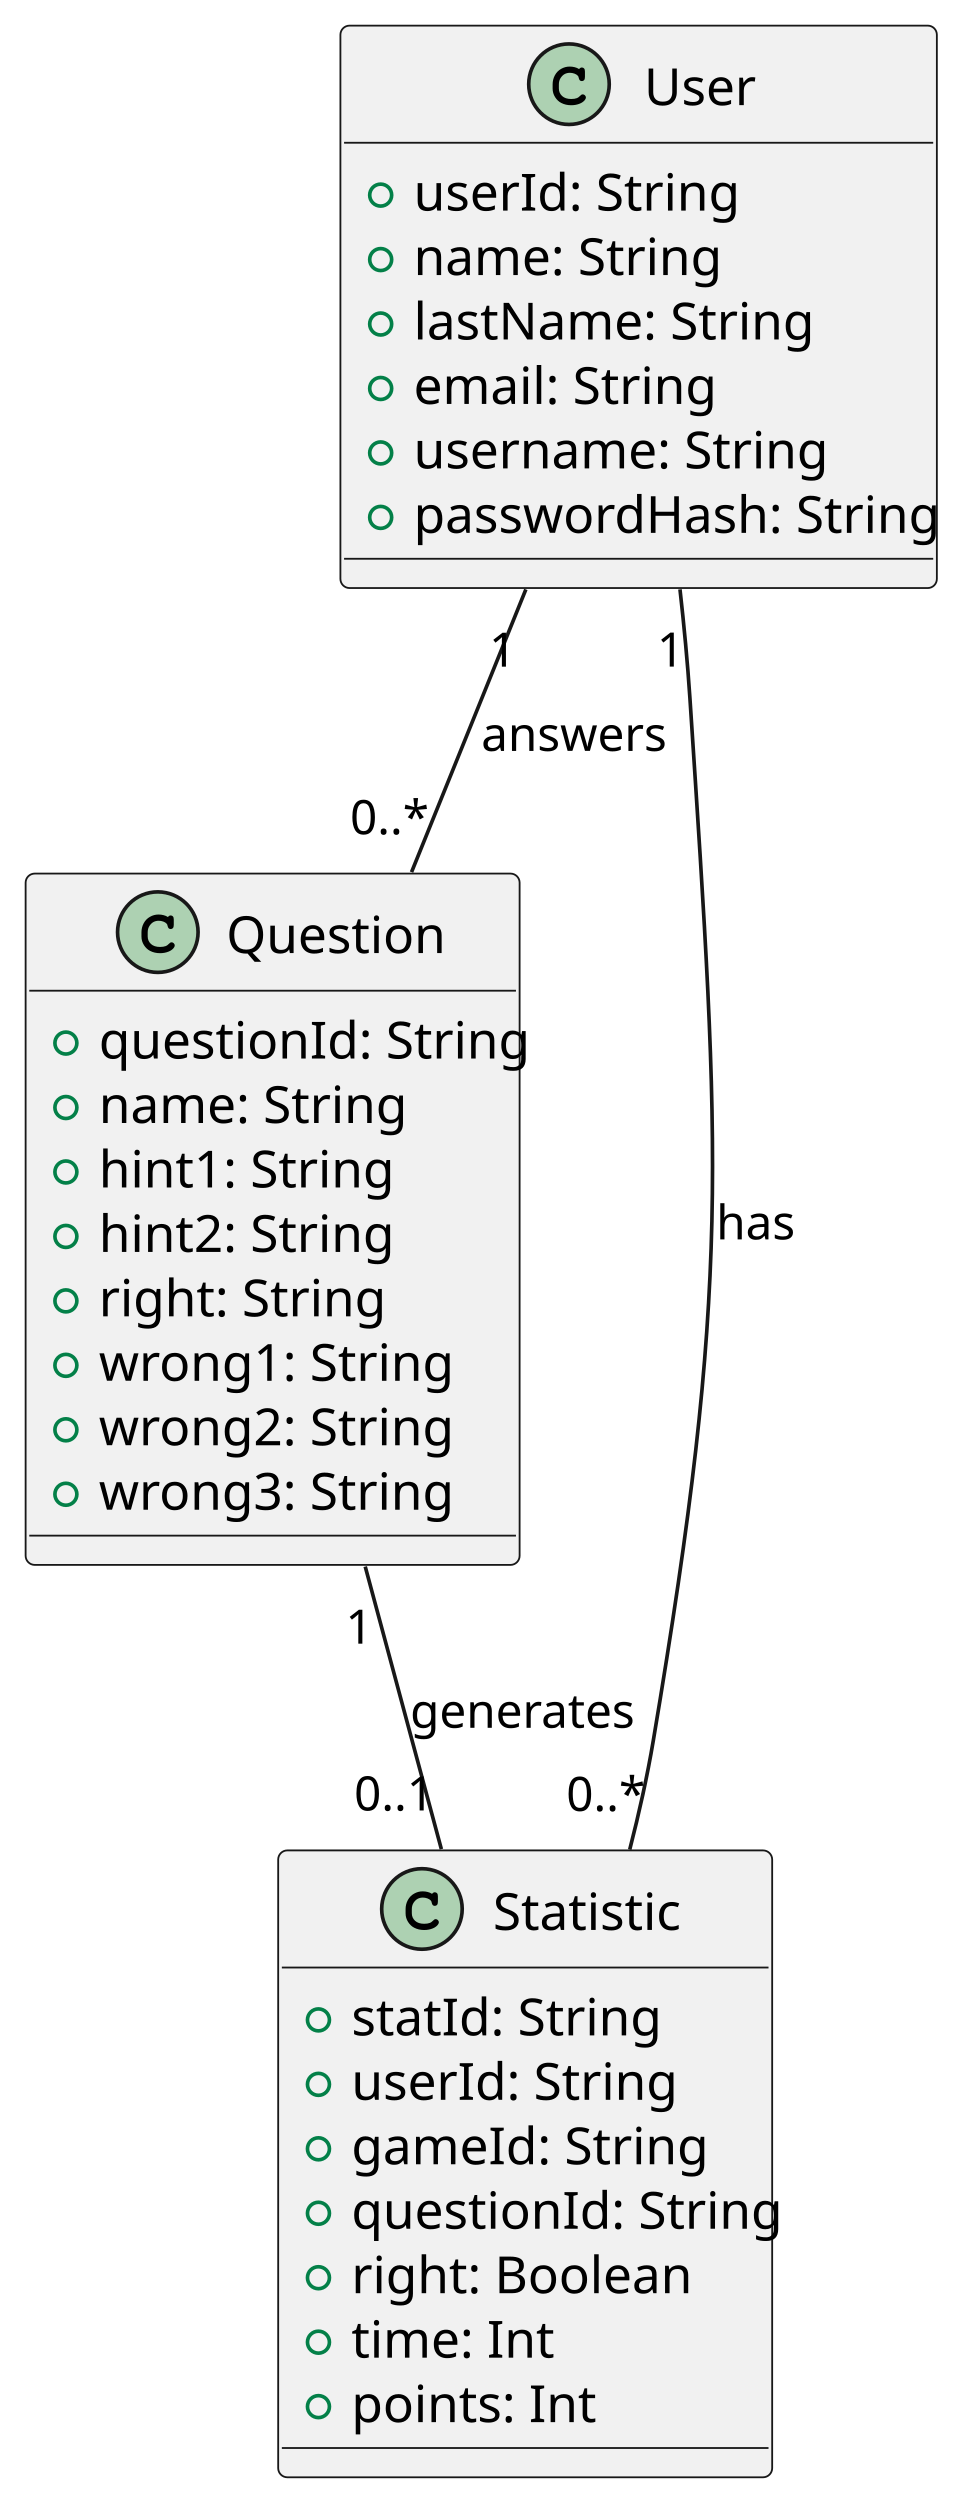
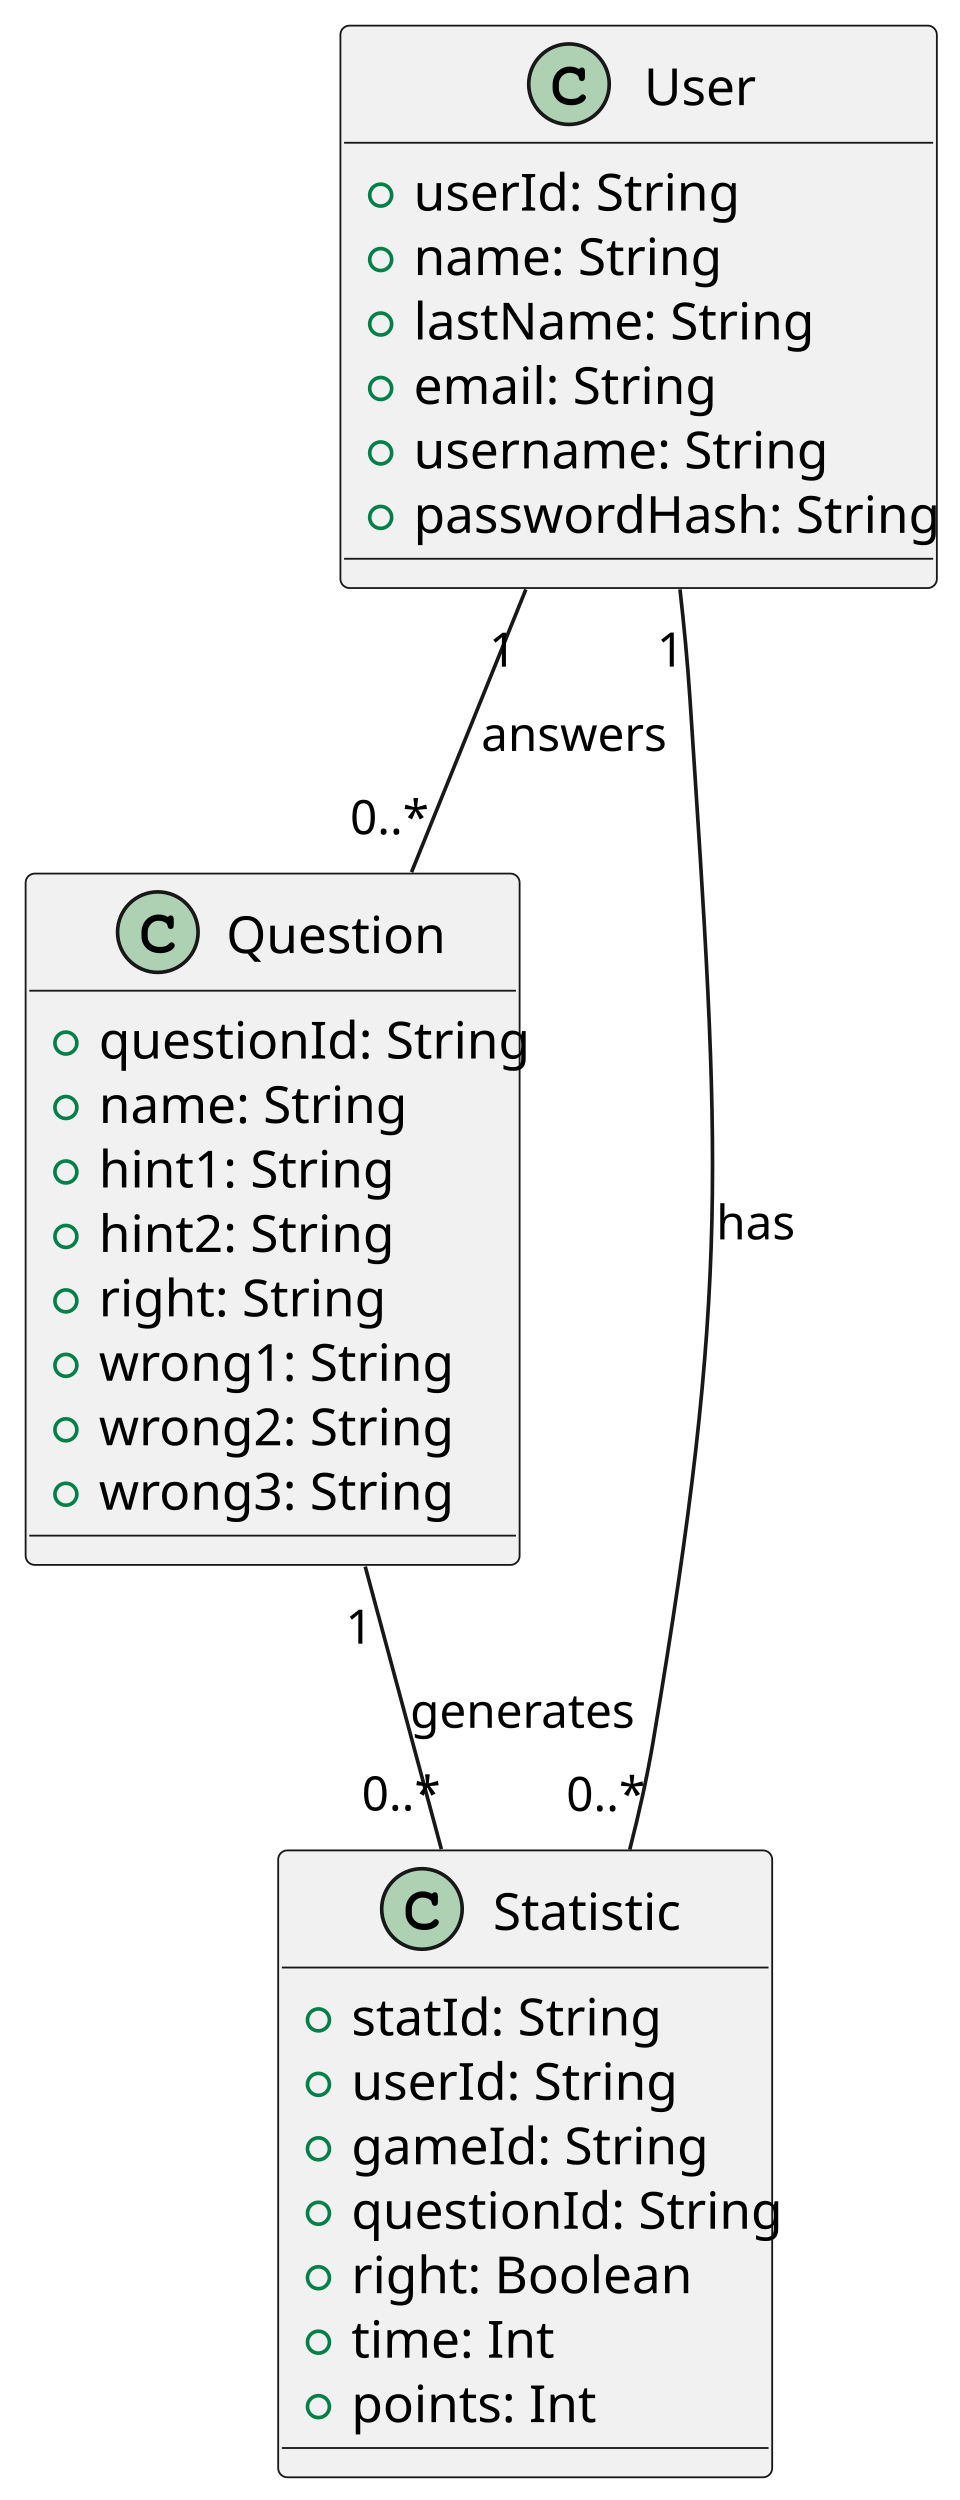
<svg xmlns="http://www.w3.org/2000/svg" contentStyleType="text/css" height="683px" preserveAspectRatio="none" style="width:262px;height:683px;background:#FFFFFF;" version="1.1" viewBox="0 0 262 683" width="262px" zoomAndPan="magnify">
  <defs />
  <g>
    <g id="elem_User">
      <rect codeLine="2" fill="#F1F1F1" height="153.656" id="User" rx="2.5" ry="2.5" style="stroke:#181818;stroke-width:0.5;" width="162.951" x="93" y="7" />
      <ellipse cx="155.446" cy="23" fill="#ADD1B2" rx="11" ry="11" style="stroke:#181818;stroke-width:1.0;" />
      <path d="M158.212,18.875 Q158.368,18.656 158.556,18.547 Q158.743,18.438 158.962,18.438 Q159.337,18.438 159.571,18.703 Q159.806,18.953 159.806,19.562 L159.806,21.016 Q159.806,21.625 159.571,21.891 Q159.337,22.156 158.962,22.156 Q158.618,22.156 158.415,21.953 Q158.212,21.766 158.102,21.25 Q158.056,20.891 157.868,20.703 Q157.54,20.328 156.931,20.109 Q156.321,19.891 155.696,19.891 Q154.931,19.891 154.29,20.219 Q153.665,20.547 153.165,21.297 Q152.681,22.047 152.681,23.078 L152.681,24.172 Q152.681,25.406 153.571,26.234 Q154.462,27.047 156.056,27.047 Q156.993,27.047 157.649,26.797 Q158.04,26.641 158.462,26.203 Q158.727,25.938 158.868,25.859 Q159.024,25.781 159.227,25.781 Q159.556,25.781 159.806,26.047 Q160.071,26.297 160.071,26.641 Q160.071,26.984 159.727,27.391 Q159.227,27.969 158.431,28.297 Q157.352,28.75 156.056,28.75 Q154.54,28.75 153.337,28.125 Q152.352,27.625 151.665,26.562 Q150.977,25.484 150.977,24.203 L150.977,23.047 Q150.977,21.719 151.587,20.578 Q152.212,19.422 153.306,18.812 Q154.399,18.188 155.634,18.188 Q156.368,18.188 157.009,18.359 Q157.665,18.516 158.212,18.875 Z " fill="#000000" />
      <text fill="#000000" font-family="sans-serif" font-size="14" lengthAdjust="spacing" textLength="29.559" x="175.946" y="28.729">User</text>
      <line style="stroke:#181818;stroke-width:0.5;" x1="94" x2="254.951" y1="39" y2="39" />
      <ellipse cx="104" cy="53.305" fill="none" rx="3" ry="3" style="stroke:#038048;stroke-width:1.0;" />
      <text fill="#000000" font-family="sans-serif" font-size="14" lengthAdjust="spacing" textLength="83.262" x="113" y="57.533">userId: String</text>
      <ellipse cx="104" cy="70.914" fill="none" rx="3" ry="3" style="stroke:#038048;stroke-width:1.0;" />
      <text fill="#000000" font-family="sans-serif" font-size="14" lengthAdjust="spacing" textLength="79.372" x="113" y="75.143">name: String</text>
      <ellipse cx="104" cy="88.523" fill="none" rx="3" ry="3" style="stroke:#038048;stroke-width:1.0;" />
      <text fill="#000000" font-family="sans-serif" font-size="14" lengthAdjust="spacing" textLength="103.482" x="113" y="92.752">lastName: String</text>
      <ellipse cx="104" cy="106.133" fill="none" rx="3" ry="3" style="stroke:#038048;stroke-width:1.0;" />
      <text fill="#000000" font-family="sans-serif" font-size="14" lengthAdjust="spacing" textLength="77.807" x="113" y="110.361">email: String</text>
      <ellipse cx="104" cy="123.742" fill="none" rx="3" ry="3" style="stroke:#038048;stroke-width:1.0;" />
      <text fill="#000000" font-family="sans-serif" font-size="14" lengthAdjust="spacing" textLength="106.606" x="113" y="127.971">username: String</text>
      <ellipse cx="104" cy="141.352" fill="none" rx="3" ry="3" style="stroke:#038048;stroke-width:1.0;" />
      <text fill="#000000" font-family="sans-serif" font-size="14" lengthAdjust="spacing" textLength="136.951" x="113" y="145.58">passwordHash: String</text>
      <line style="stroke:#181818;stroke-width:0.5;" x1="94" x2="254.951" y1="152.656" y2="152.656" />
    </g>
    <g id="elem_Question">
      <rect codeLine="11" fill="#F1F1F1" height="188.875" id="Question" rx="2.5" ry="2.5" style="stroke:#181818;stroke-width:0.5;" width="134.958" x="7" y="238.66" />
      <ellipse cx="43.116" cy="254.66" fill="#ADD1B2" rx="11" ry="11" style="stroke:#181818;stroke-width:1.0;" />
      <path d="M45.881,250.535 Q46.038,250.316 46.225,250.207 Q46.413,250.097 46.631,250.097 Q47.006,250.097 47.241,250.363 Q47.475,250.613 47.475,251.222 L47.475,252.676 Q47.475,253.285 47.241,253.551 Q47.006,253.816 46.631,253.816 Q46.288,253.816 46.084,253.613 Q45.881,253.426 45.772,252.91 Q45.725,252.551 45.538,252.363 Q45.209,251.988 44.6,251.769 Q43.991,251.551 43.366,251.551 Q42.6,251.551 41.959,251.879 Q41.334,252.207 40.834,252.957 Q40.35,253.707 40.35,254.738 L40.35,255.832 Q40.35,257.066 41.241,257.894 Q42.131,258.707 43.725,258.707 Q44.663,258.707 45.319,258.457 Q45.709,258.301 46.131,257.863 Q46.397,257.598 46.538,257.519 Q46.694,257.441 46.897,257.441 Q47.225,257.441 47.475,257.707 Q47.741,257.957 47.741,258.301 Q47.741,258.644 47.397,259.051 Q46.897,259.629 46.1,259.957 Q45.022,260.41 43.725,260.41 Q42.209,260.41 41.006,259.785 Q40.022,259.285 39.334,258.223 Q38.647,257.144 38.647,255.863 L38.647,254.707 Q38.647,253.379 39.256,252.238 Q39.881,251.082 40.975,250.472 Q42.069,249.847 43.303,249.847 Q44.038,249.847 44.678,250.019 Q45.334,250.176 45.881,250.535 Z " fill="#000000" />
      <text fill="#000000" font-family="sans-serif" font-size="14" lengthAdjust="spacing" textLength="56.034" x="61.808" y="260.389">Question</text>
      <line style="stroke:#181818;stroke-width:0.5;" x1="8" x2="140.958" y1="270.66" y2="270.66" />
      <ellipse cx="18" cy="284.965" fill="none" rx="3" ry="3" style="stroke:#038048;stroke-width:1.0;" />
      <text fill="#000000" font-family="sans-serif" font-size="14" lengthAdjust="spacing" textLength="108.958" x="27" y="289.193">questionId: String</text>
      <ellipse cx="18" cy="302.574" fill="none" rx="3" ry="3" style="stroke:#038048;stroke-width:1.0;" />
      <text fill="#000000" font-family="sans-serif" font-size="14" lengthAdjust="spacing" textLength="79.372" x="27" y="306.803">name: String</text>
      <ellipse cx="18" cy="320.183" fill="none" rx="3" ry="3" style="stroke:#038048;stroke-width:1.0;" />
      <text fill="#000000" font-family="sans-serif" font-size="14" lengthAdjust="spacing" textLength="74.71" x="27" y="324.412">hint1: String</text>
      <ellipse cx="18" cy="337.793" fill="none" rx="3" ry="3" style="stroke:#038048;stroke-width:1.0;" />
      <text fill="#000000" font-family="sans-serif" font-size="14" lengthAdjust="spacing" textLength="74.71" x="27" y="342.021">hint2: String</text>
      <ellipse cx="18" cy="355.402" fill="none" rx="3" ry="3" style="stroke:#038048;stroke-width:1.0;" />
      <text fill="#000000" font-family="sans-serif" font-size="14" lengthAdjust="spacing" textLength="71.586" x="27" y="359.631">right: String</text>
      <ellipse cx="18" cy="373.012" fill="none" rx="3" ry="3" style="stroke:#038048;stroke-width:1.0;" />
      <text fill="#000000" font-family="sans-serif" font-size="14" lengthAdjust="spacing" textLength="90.269" x="27" y="377.24">wrong1: String</text>
      <ellipse cx="18" cy="390.621" fill="none" rx="3" ry="3" style="stroke:#038048;stroke-width:1.0;" />
      <text fill="#000000" font-family="sans-serif" font-size="14" lengthAdjust="spacing" textLength="90.269" x="27" y="394.849">wrong2: String</text>
      <ellipse cx="18" cy="408.23" fill="none" rx="3" ry="3" style="stroke:#038048;stroke-width:1.0;" />
      <text fill="#000000" font-family="sans-serif" font-size="14" lengthAdjust="spacing" textLength="90.269" x="27" y="412.459">wrong3: String</text>
      <line style="stroke:#181818;stroke-width:0.5;" x1="8" x2="140.958" y1="419.535" y2="419.535" />
    </g>
    <g id="elem_Statistic">
      <rect codeLine="22" fill="#F1F1F1" height="171.266" id="Statistic" rx="2.5" ry="2.5" style="stroke:#181818;stroke-width:0.5;" width="134.958" x="76" y="505.53" />
      <ellipse cx="115.275" cy="521.53" fill="#ADD1B2" rx="11" ry="11" style="stroke:#181818;stroke-width:1.0;" />
      <path d="M118.041,517.405 Q118.197,517.186 118.384,517.077 Q118.572,516.967 118.791,516.967 Q119.166,516.967 119.4,517.233 Q119.634,517.483 119.634,518.092 L119.634,519.546 Q119.634,520.155 119.4,520.421 Q119.166,520.686 118.791,520.686 Q118.447,520.686 118.244,520.483 Q118.041,520.296 117.931,519.78 Q117.884,519.421 117.697,519.233 Q117.369,518.858 116.759,518.639 Q116.15,518.421 115.525,518.421 Q114.759,518.421 114.119,518.749 Q113.494,519.077 112.994,519.827 Q112.509,520.577 112.509,521.608 L112.509,522.702 Q112.509,523.936 113.4,524.764 Q114.291,525.577 115.884,525.577 Q116.822,525.577 117.478,525.327 Q117.869,525.171 118.291,524.733 Q118.556,524.467 118.697,524.389 Q118.853,524.311 119.056,524.311 Q119.384,524.311 119.634,524.577 Q119.9,524.827 119.9,525.171 Q119.9,525.514 119.556,525.921 Q119.056,526.499 118.259,526.827 Q117.181,527.28 115.884,527.28 Q114.369,527.28 113.166,526.655 Q112.181,526.155 111.494,525.092 Q110.806,524.014 110.806,522.733 L110.806,521.577 Q110.806,520.249 111.416,519.108 Q112.041,517.952 113.134,517.342 Q114.228,516.717 115.463,516.717 Q116.197,516.717 116.838,516.889 Q117.494,517.046 118.041,517.405 Z " fill="#000000" />
      <text fill="#000000" font-family="sans-serif" font-size="14" lengthAdjust="spacing" textLength="49.014" x="134.669" y="527.259">Statistic</text>
      <line style="stroke:#181818;stroke-width:0.5;" x1="77" x2="209.958" y1="537.53" y2="537.53" />
      <ellipse cx="87" cy="551.835" fill="none" rx="3" ry="3" style="stroke:#038048;stroke-width:1.0;" />
      <text fill="#000000" font-family="sans-serif" font-size="14" lengthAdjust="spacing" textLength="78.593" x="96" y="556.063">statId: String</text>
      <ellipse cx="87" cy="569.444" fill="none" rx="3" ry="3" style="stroke:#038048;stroke-width:1.0;" />
      <text fill="#000000" font-family="sans-serif" font-size="14" lengthAdjust="spacing" textLength="83.262" x="96" y="573.673">userId: String</text>
      <ellipse cx="87" cy="587.053" fill="none" rx="3" ry="3" style="stroke:#038048;stroke-width:1.0;" />
      <text fill="#000000" font-family="sans-serif" font-size="14" lengthAdjust="spacing" textLength="91.048" x="96" y="591.282">gameId: String</text>
      <ellipse cx="87" cy="604.663" fill="none" rx="3" ry="3" style="stroke:#038048;stroke-width:1.0;" />
      <text fill="#000000" font-family="sans-serif" font-size="14" lengthAdjust="spacing" textLength="108.958" x="96" y="608.891">questionId: String</text>
      <ellipse cx="87" cy="622.272" fill="none" rx="3" ry="3" style="stroke:#038048;stroke-width:1.0;" />
      <text fill="#000000" font-family="sans-serif" font-size="14" lengthAdjust="spacing" textLength="86.393" x="96" y="626.501">right: Boolean</text>
      <ellipse cx="87" cy="639.882" fill="none" rx="3" ry="3" style="stroke:#038048;stroke-width:1.0;" />
      <text fill="#000000" font-family="sans-serif" font-size="14" lengthAdjust="spacing" textLength="49.793" x="96" y="644.11">time: Int</text>
      <ellipse cx="87" cy="657.491" fill="none" rx="3" ry="3" style="stroke:#038048;stroke-width:1.0;" />
      <text fill="#000000" font-family="sans-serif" font-size="14" lengthAdjust="spacing" textLength="60.703" x="96" y="661.72">points: Int</text>
      <line style="stroke:#181818;stroke-width:0.5;" x1="77" x2="209.958" y1="668.796" y2="668.796" />
    </g>
    <g id="link_User_Question">
      <path codeLine="32" d="M143.66,161.04 C133.79,185.44 122.74,212.76 112.43,238.27 " fill="none" id="User-Question" style="stroke:#181818;stroke-width:1.0;" />
      <text fill="#000000" font-family="sans-serif" font-size="13" lengthAdjust="spacing" textLength="48.407" x="131.47" y="205.155">answers</text>
      <text fill="#000000" font-family="sans-serif" font-size="13" lengthAdjust="spacing" textLength="7.23" x="133.614" y="182.14">1</text>
      <text fill="#000000" font-family="sans-serif" font-size="13" lengthAdjust="spacing" textLength="19.513" x="95.628" y="227.906">0..*</text>
    </g>
    <g id="link_User_Statistic">
      <path codeLine="33" d="M185.77,161.01 C186.89,170.97 187.85,181.04 188.48,190.66 C196.8,317.07 199.52,350.61 178.48,475.53 C176.84,485.28 174.6,495.36 172.04,505.31 " fill="none" id="User-Statistic" style="stroke:#181818;stroke-width:1.0;" />
      <text fill="#000000" font-family="sans-serif" font-size="13" lengthAdjust="spacing" textLength="20.96" x="195.67" y="338.595">has</text>
      <text fill="#000000" font-family="sans-serif" font-size="13" lengthAdjust="spacing" textLength="7.23" x="179.474" y="182.107">1</text>
      <text fill="#000000" font-family="sans-serif" font-size="13" lengthAdjust="spacing" textLength="19.513" x="154.7" y="494.755">0..*</text>
    </g>
    <g id="link_Question_Statistic">
      <path codeLine="34" d="M99.78,427.99 C106.59,453.26 113.91,480.44 120.58,505.19 " fill="none" id="Question-Statistic" style="stroke:#181818;stroke-width:1.0;" />
      <text fill="#000000" font-family="sans-serif" font-size="13" lengthAdjust="spacing" textLength="57.821" x="112.05" y="472.025">generates</text>
      <text fill="#000000" font-family="sans-serif" font-size="13" lengthAdjust="spacing" textLength="7.23" x="94.389" y="449.054">1</text>
-       <text fill="#000000" font-family="sans-serif" font-size="13" lengthAdjust="spacing" textLength="21.684" x="96.739" y="494.624">0..1</text>
+       <text fill="#000000" font-family="sans-serif" font-size="13" lengthAdjust="spacing" textLength="19.513" x="98.818" y="494.624">0..*</text>
    </g>
  </g>
</svg>
